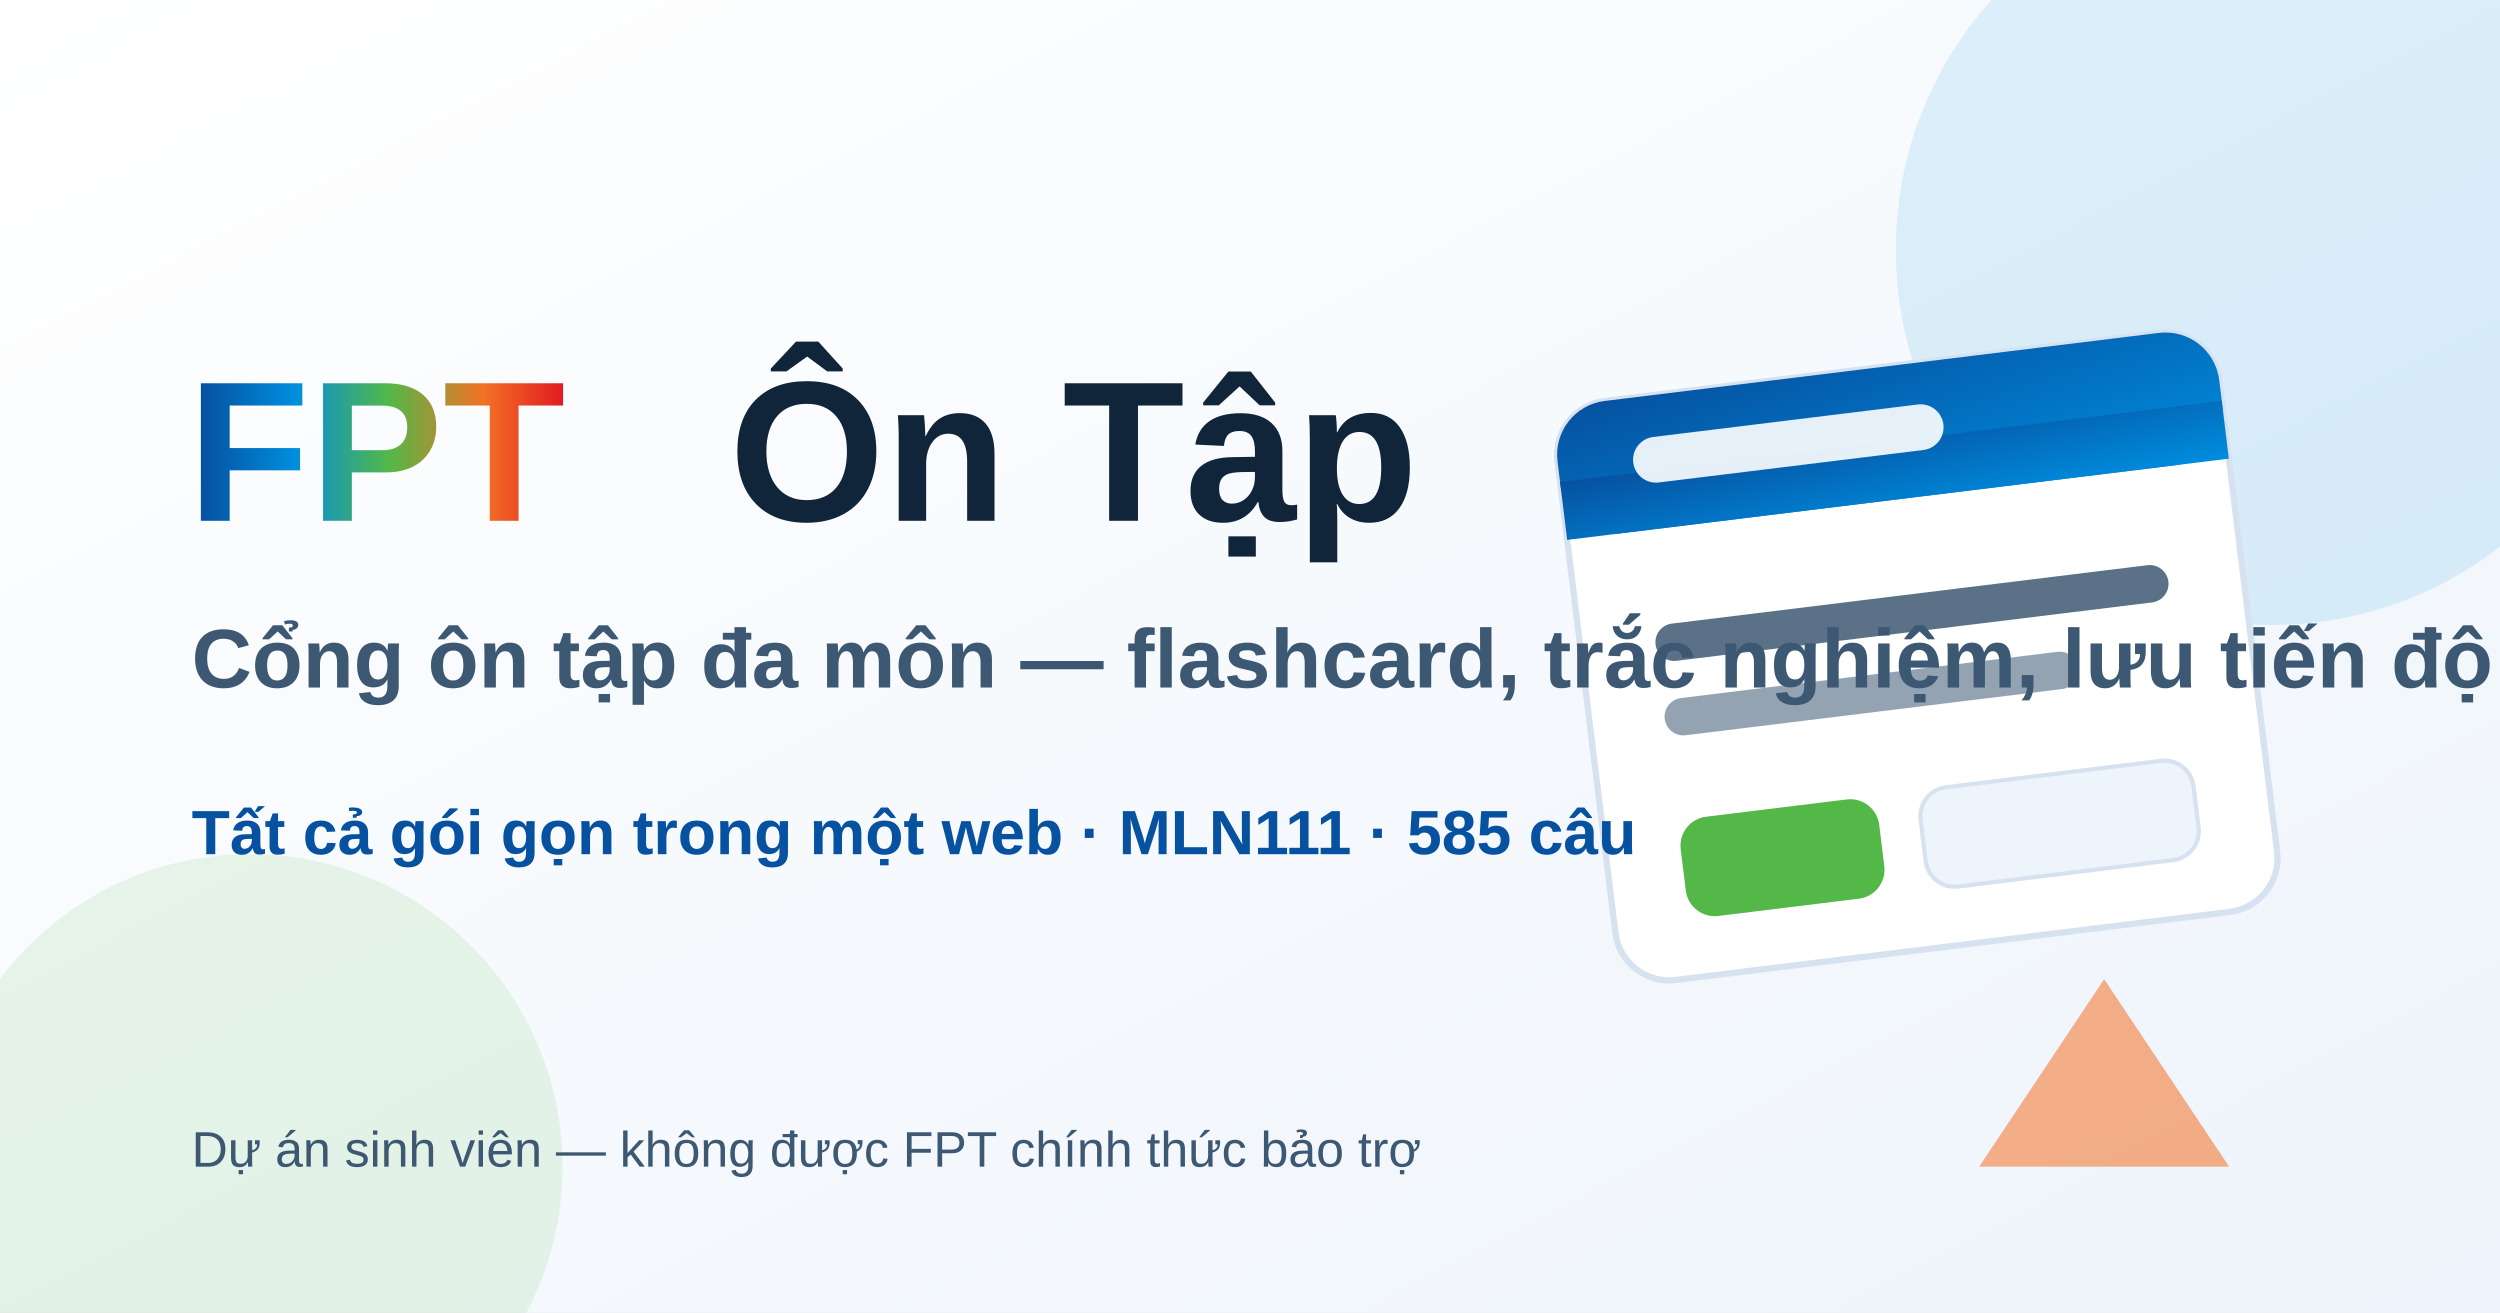
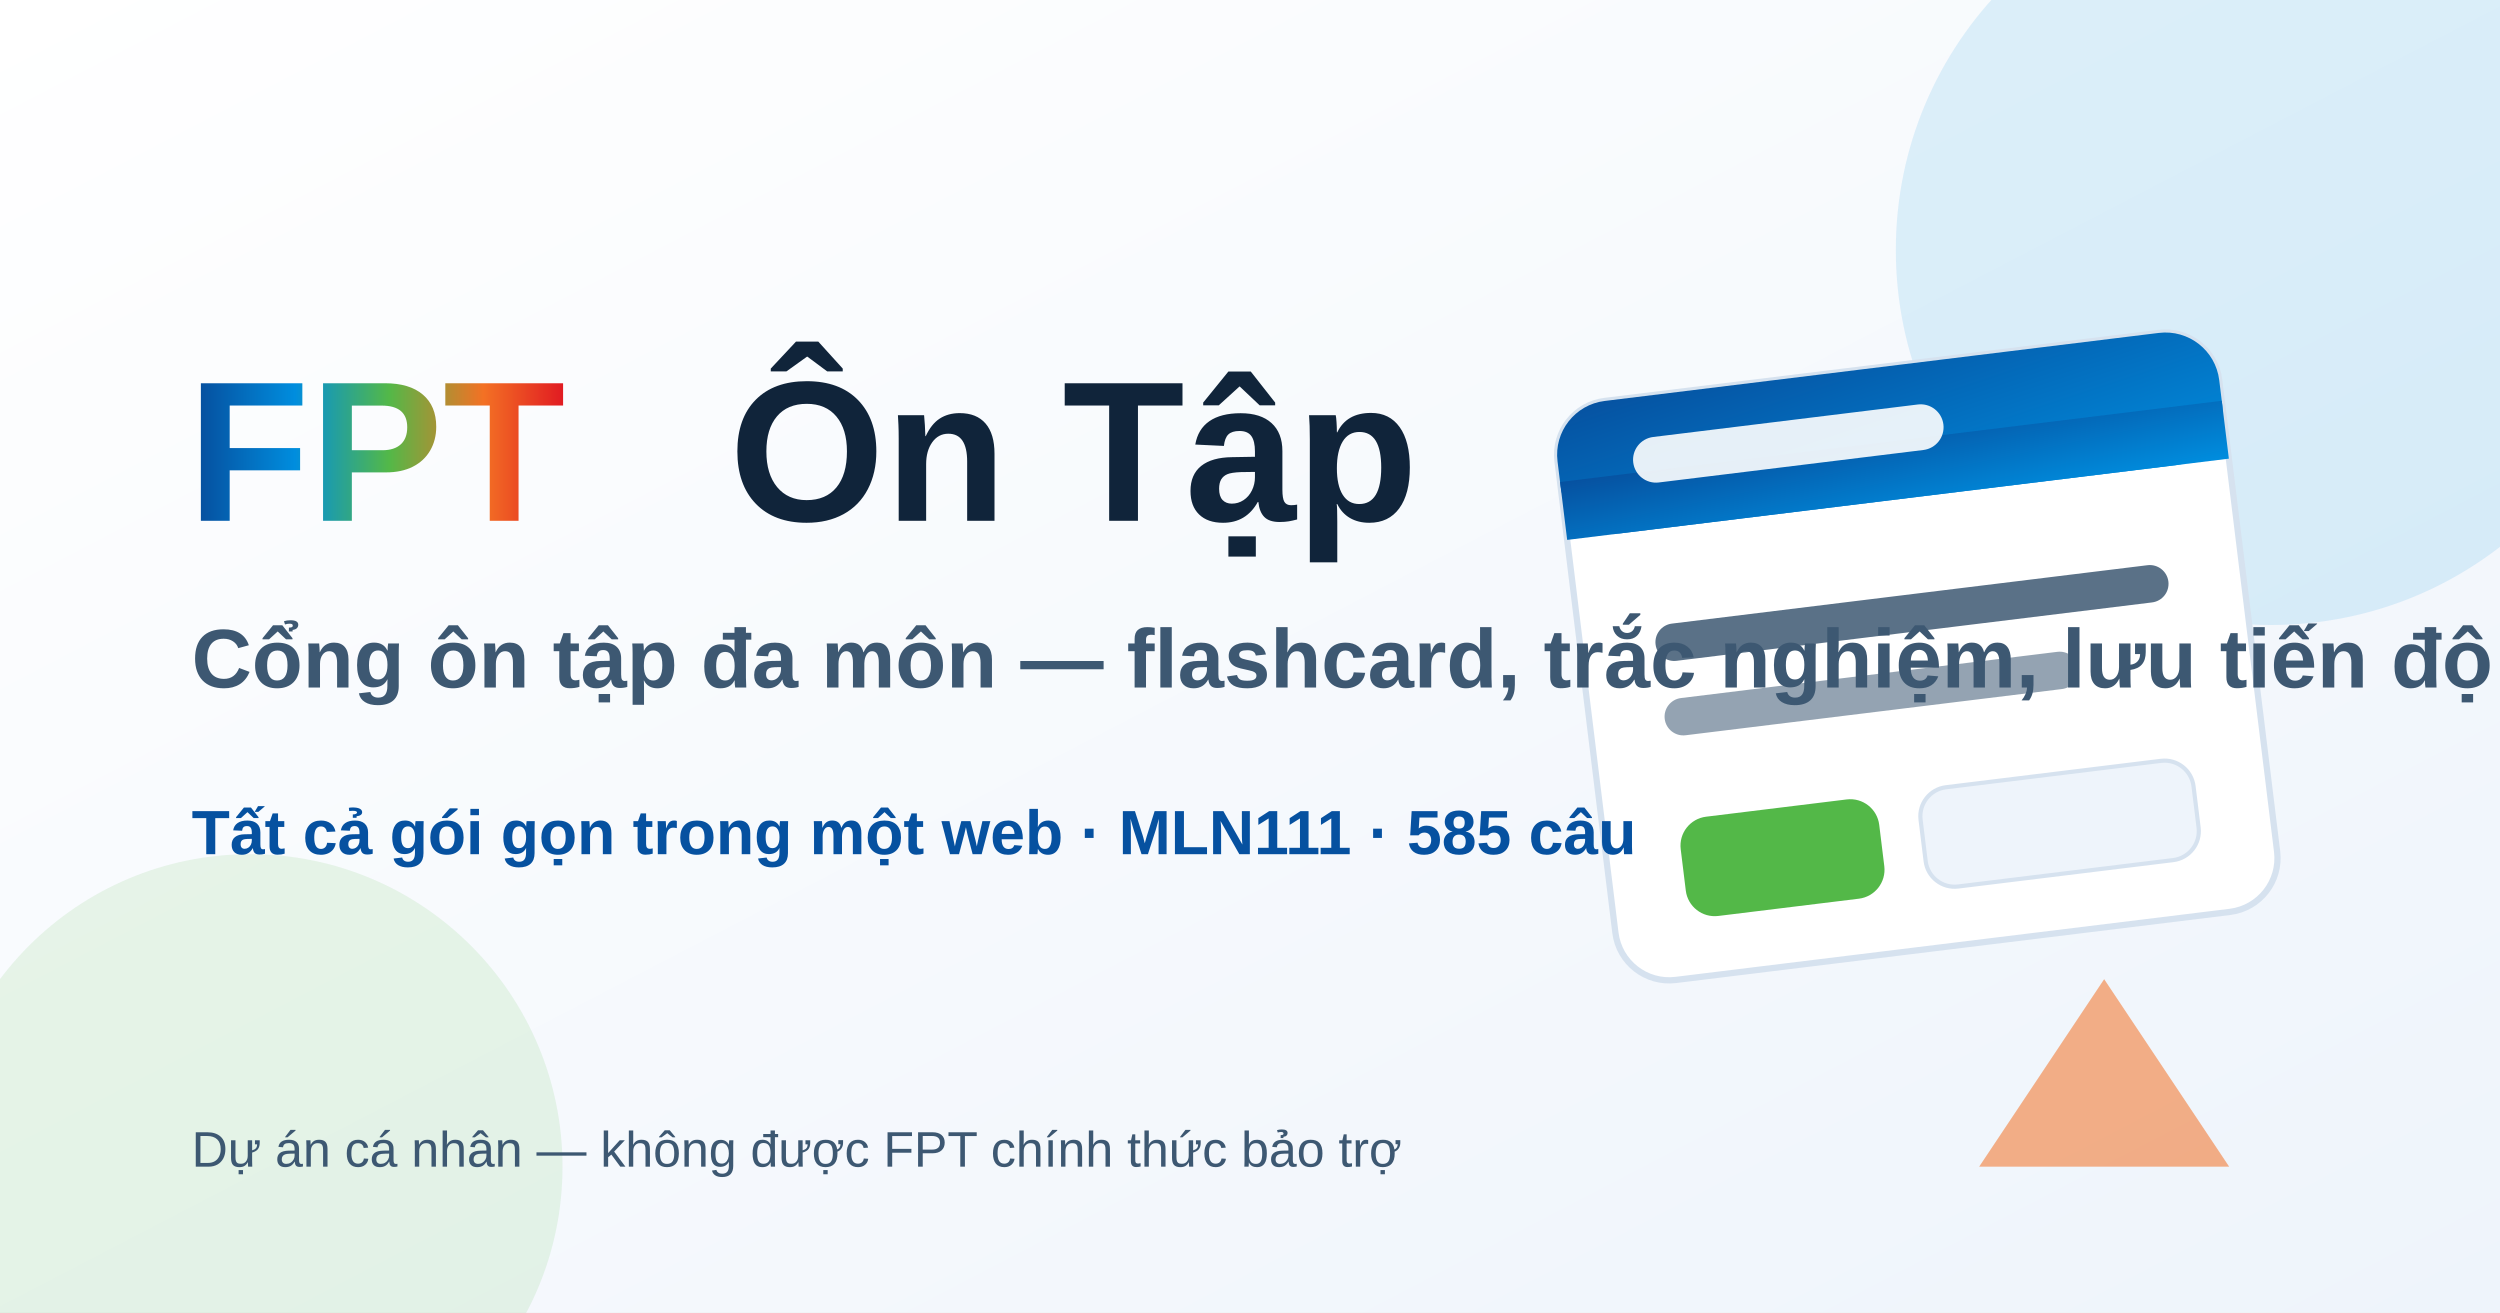
<svg xmlns="http://www.w3.org/2000/svg" viewBox="0 0 1200 630" role="img" aria-label="FPT Ôn Tập — Cổng ôn tập đa môn">
  <defs>
    <linearGradient id="bg" x1="0" y1="0" x2="1" y2="1">
      <stop offset="0" stop-color="#FFFFFF" />
      <stop offset="1" stop-color="#EEF4FB" />
    </linearGradient>
    <linearGradient id="wm" x1="0" y1="0" x2="1" y2="0">
      <stop offset="0" stop-color="#0651A0" />
      <stop offset=".26" stop-color="#008DDE" />
      <stop offset=".52" stop-color="#53B848" />
      <stop offset=".78" stop-color="#F37124" />
      <stop offset="1" stop-color="#E11B22" />
    </linearGradient>
    <linearGradient id="blue" x1="0" y1="0" x2="1" y2="1">
      <stop offset="0" stop-color="#0651A0" />
      <stop offset="1" stop-color="#008DDE" />
    </linearGradient>
  </defs>
  <rect width="1200" height="630" fill="url(#bg)" />
  <circle cx="1090" cy="120" r="180" fill="#008DDE" opacity=".12" />
  <circle cx="120" cy="560" r="150" fill="#53B848" opacity=".12" />
  <polygon points="1010,470 1070,560 950,560" fill="#F37124" opacity=".55" />
  <g transform="rotate(-7 880 315)">
    <rect x="760" y="180" width="320" height="280" rx="26" fill="#FFFFFF" stroke="#D6E2EF" stroke-width="3" />
    <rect x="760" y="180" width="320" height="64" rx="26" fill="url(#blue)" />
    <rect x="760" y="216" width="320" height="28" fill="url(#blue)" />
    <rect x="796" y="200" width="150" height="22" rx="11" fill="#FFFFFF" opacity=".9" />
    <rect x="796" y="290" width="248" height="18" rx="9" fill="#3D5872" opacity=".85" />
    <rect x="796" y="326" width="200" height="18" rx="9" fill="#3D5872" opacity=".55" />
    <rect x="796" y="384" width="96" height="48" rx="14" fill="#53B848" />
    <rect x="912" y="384" width="132" height="48" rx="14" fill="#EEF4FB" stroke="#D6E2EF" stroke-width="2" />
  </g>
  <text x="90" y="250" font-family="'Be Vietnam Pro',Arial,sans-serif" font-size="96" font-weight="800" fill="url(#wm)">FPT</text>
  <text x="350" y="250" font-family="'Be Vietnam Pro',Arial,sans-serif" font-size="96" font-weight="700" fill="#10243A">Ôn Tập</text>
  <text x="92" y="330" font-family="'Be Vietnam Pro',Arial,sans-serif" font-size="40" font-weight="600" fill="#3D5872">Cổng ôn tập đa môn — flashcard, trắc nghiệm, lưu tiến độ</text>
  <text x="92" y="410" font-family="'Be Vietnam Pro',Arial,sans-serif" font-size="30" font-weight="600" fill="#0651A0">Tất cả gói gọn trong một web · MLN111 · 585 câu</text>
-   <text x="92" y="560" font-family="'Be Vietnam Pro',Arial,sans-serif" font-size="24" font-weight="500" fill="#3D5872">Dự án sinh viên — không được FPT chính thức bảo trợ</text>
+   <text x="92" y="560" font-family="'Be Vietnam Pro',Arial,sans-serif" font-size="24" font-weight="500" fill="#3D5872">Dự án cá nhân — không được FPT chính thức bảo trợ</text>
</svg>
